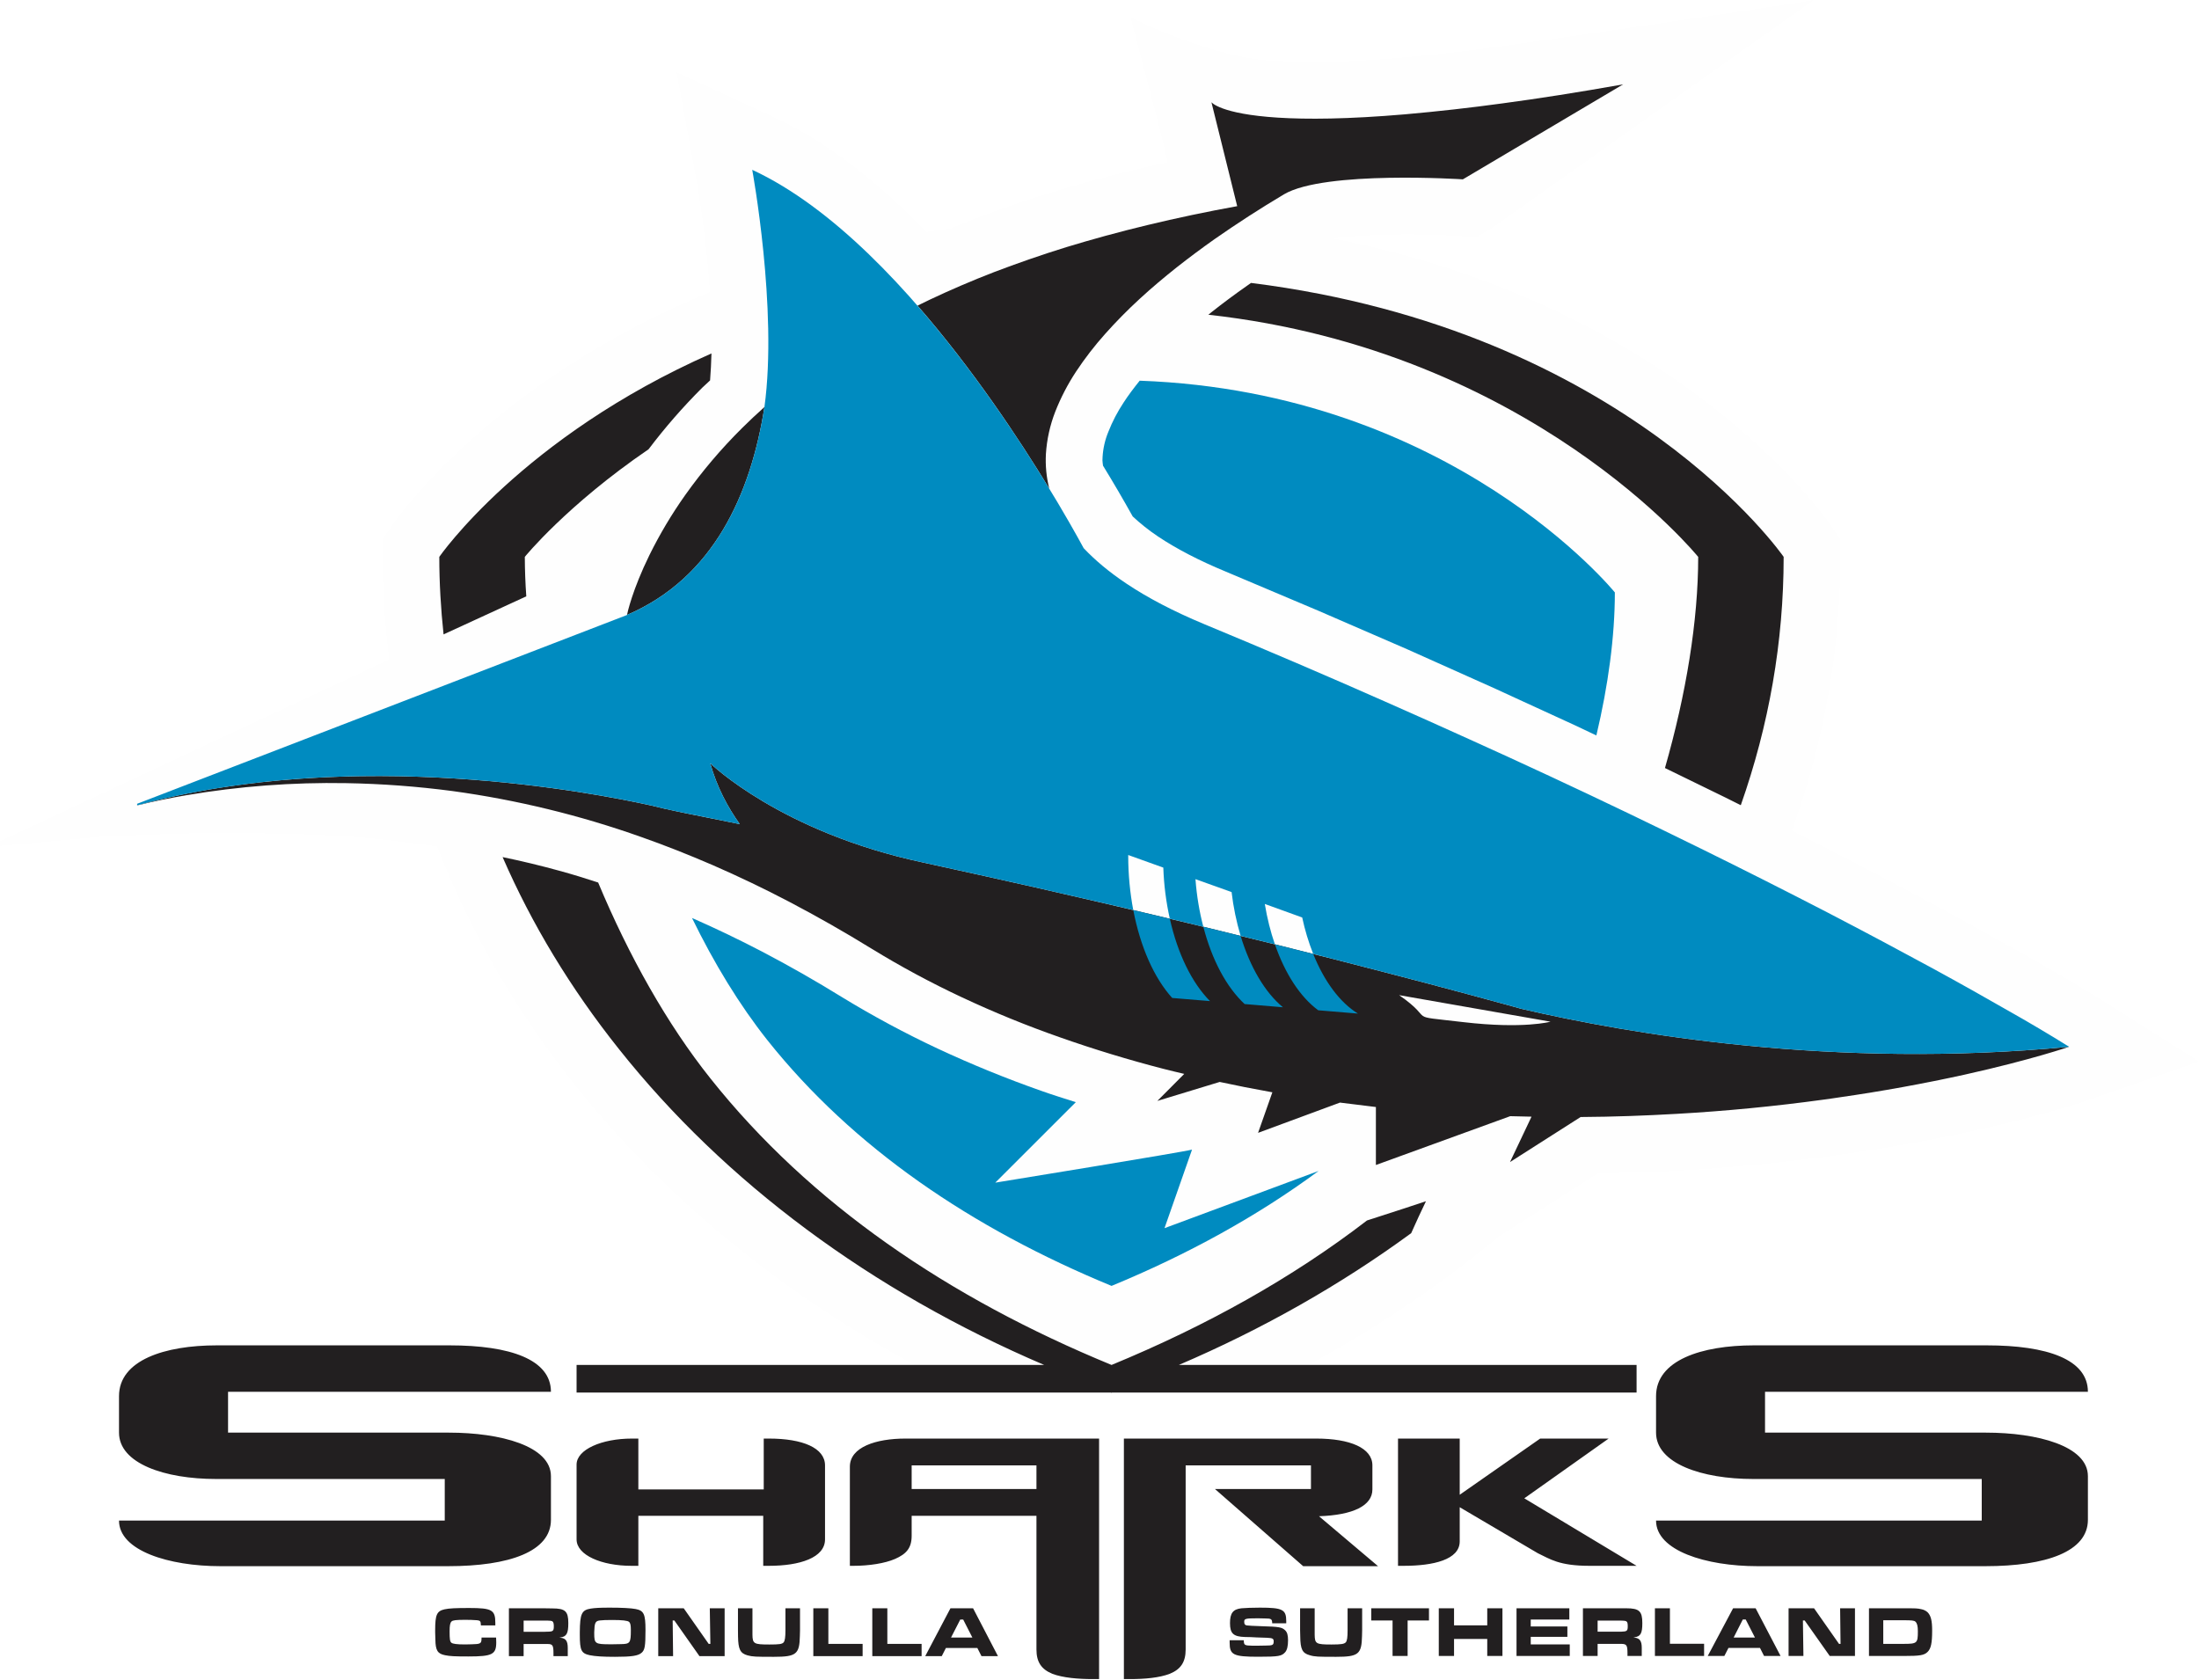
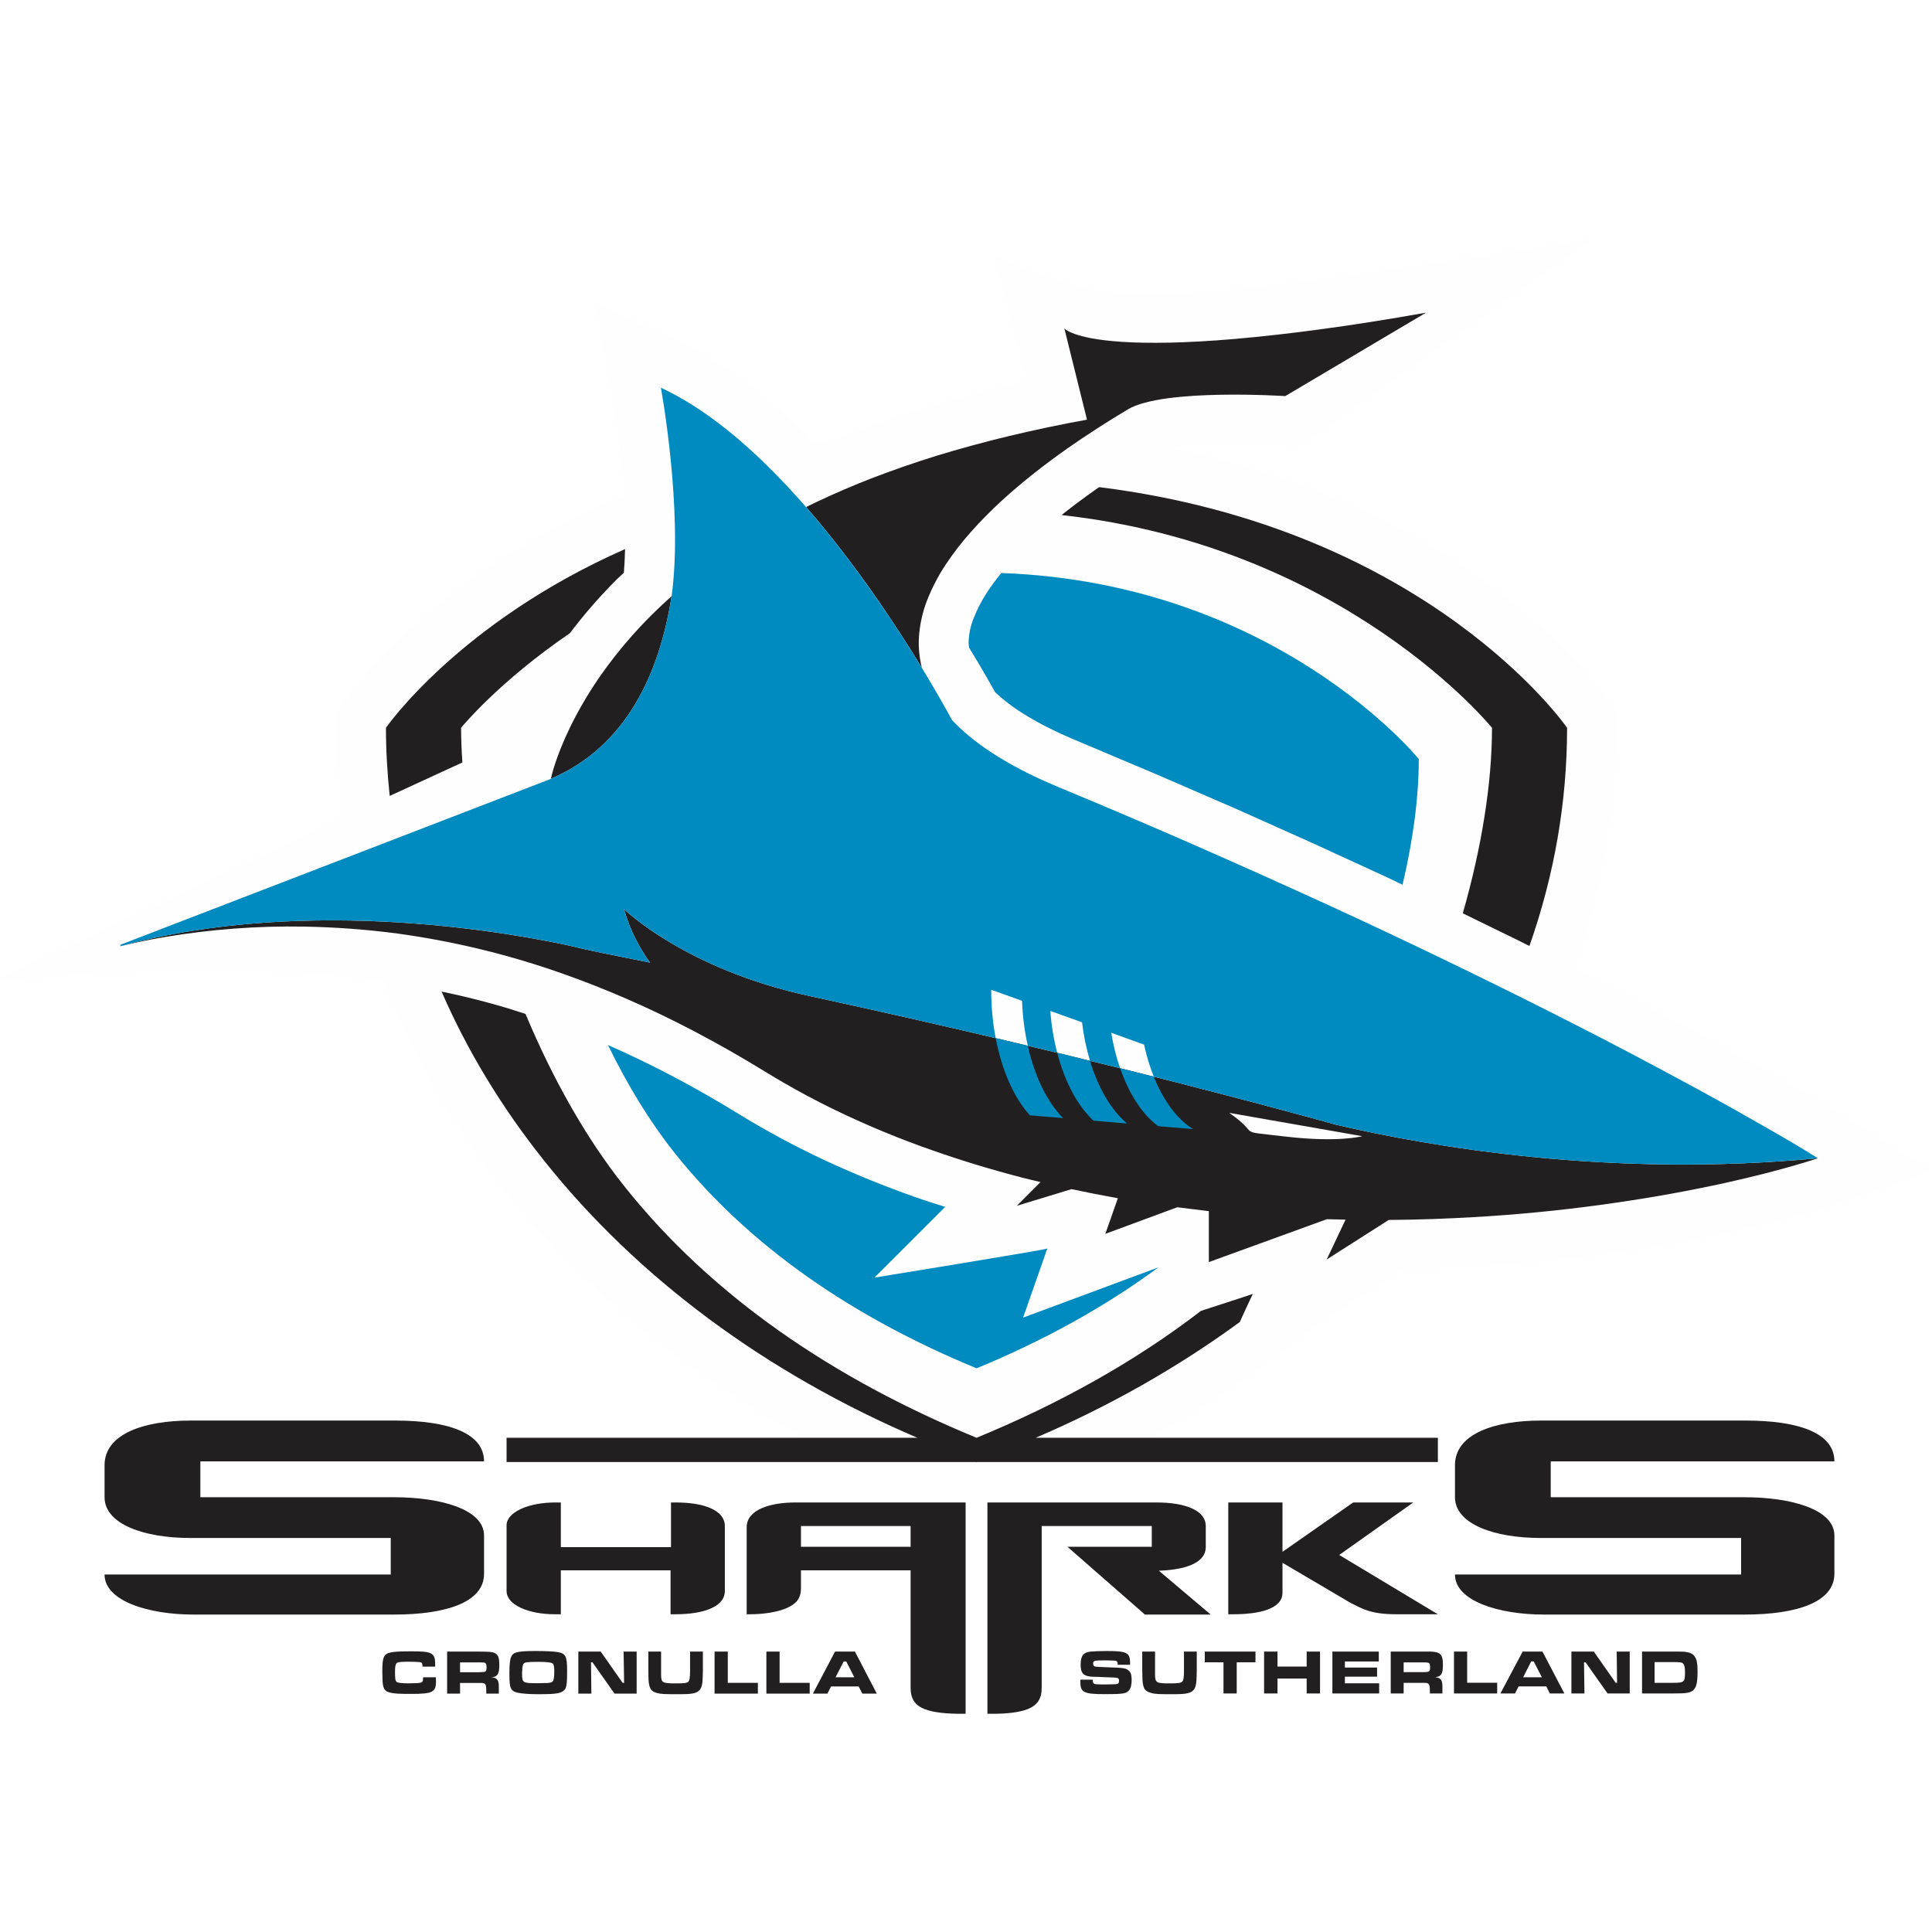
- <svg xmlns="http://www.w3.org/2000/svg" clip-rule="evenodd" fill-rule="evenodd" stroke-linejoin="round" stroke-miterlimit="1.414" viewBox="0.0 12.35 100.0 76.36" width="361.865" height="276.346">
+ <svg xmlns="http://www.w3.org/2000/svg" clip-rule="evenodd" fill-rule="evenodd" stroke-linejoin="round" stroke-miterlimit="1.414" viewBox="0 0 100 100">
  <path d="m59.492 74.419h-17.9c-6.142-3.335-11.413-7.66-15.468-12.759-2.697-3.389-4.784-7.029-6.246-10.823-1.388-.191-2.79-.372-4.179-.459-2.309-.149-4.181-.143-6.366-.143-1.176 0-3.883.13-4.364.13-.026 0-4.969.45-4.969.45v-.21s9.995-4.682 17.703-8.266a36.627 36.627 0 0 1 -.302-4.669v-.803l.455-.662c.261-.383 4.65-6.562 14.429-10.575a49.525 49.525 0 0 0 -.615-5.093l-.902-4.908 4.527 2.099c2.22 1.032 4.513 2.774 6.838 5.169.37-.061.739-.115 1.111-.162.342-.147.691-.284 1.042-.424a58.122 58.122 0 0 1 3.446-1.188 63.305 63.305 0 0 1 3.829-1.045c.503-.121 1.026-.235 1.548-.35-.255-1.048-.522-2.112-.522-2.112l-1.173-4.481s3.899 1.987 6.855 1.987l.36.022c1.353.058 3.048 0 5.042-.168a87.114 87.114 0 0 0 4.294-.481c1.684-.23 12.612-1.813 14.511-2.147l-14.636 10.374-.685.405-.796-.048c-2.083-.137-4.402-.08-5.733.114 15.562 3.067 22.28 12.534 22.608 13.012l.455.662v.803c0 4.242-.748 8.431-2.201 12.447l.032.019 2.806 1.437c1.653.857 3.252 1.71 4.756 2.529l3.503 1.949-.019-.006.019.013c1.905 1.085 2.848 1.678 2.889 1.707l4.526 2.854-5.055 1.761c-.069.025-1.882.656-5.054 1.357a79.375 79.375 0 0 1 -5.829 1.064c-1.956.282-.79.108-.796.114a91.39 91.39 0 0 1 -6.89.666c-1.233.067-2.481.105-3.72.127-.354.22-2.357 1.501-4.491 2.867a53.24 53.24 0 0 1 -8.673 5.844z" fill="#fefefe" />
  <path d="m41.177 77.767h8.804v10.938h-.277c-.666 0-1.37-.057-1.851-.242-.496-.204-.72-.532-.72-1.105v-6.077h-5.675v.907c0 .557-.242.828-.758 1.054-.462.201-1.185.312-1.886.312h-.166v-4.509c0-.889 1.182-1.278 2.529-1.278zm10.205 10.938h-.273v-10.938h8.746c1.535 0 2.555.427 2.555 1.22v1.093c0 .738-.874 1.166-2.428 1.219l2.685 2.271h-3.405l-4.013-3.51h4.367v-1.073h-5.698v8.371c0 .573-.223.901-.72 1.105-.481.185-1.144.242-1.816.242zm-24.512-3.207c.197-.029.392-.042.86-.042.541 0 .968.022 1.178.063.37.071.446.227.446.953 0 .743-.032.904-.172 1.032-.159.143-.452.188-1.217.188-.541 0-.891-.022-1.146-.073-.386-.083-.452-.22-.452-.927v-.115c.006-.85.085-1.013.503-1.079zm7.348-.013v1.204c.006.41.067.443.768.443.445 0 .579-.017.649-.096.058-.064.083-.233.083-.551v-1h.663v1l-.007.261c-.016.825-.162.946-1.178.946-.828 0-.969-.003-1.204-.067-.331-.092-.421-.277-.43-.863l-.003-.277v-1zm25.567 0v1.198c.006.416.06.449.764.449.446 0 .577-.023.65-.099.061-.067.083-.23.083-.548v-1h.662v1l-.006.261c-.016.825-.162.946-1.175.946-.832 0-.972-.003-1.204-.073-.335-.092-.424-.271-.43-.857l-.007-.277v-1zm-2.606.456c-.554 0-.598.018-.598.162 0 .105.035.152.127.162.099.013.242.019.666.035.796.022.92.048 1.06.179.102.092.14.226.14.461 0 .268-.044.446-.133.545-.159.175-.287.204-1.223.204-1.144 0-1.3-.089-1.3-.65v-.101h.644c.003.222.028.242.382.248h.28l.338-.006c.312 0 .359-.023.359-.191 0-.125-.05-.151-.305-.163a15.005 15.005 0 0 1 -.474-.016 8.307 8.307 0 0 0 -.523-.019c-.529-.016-.685-.156-.685-.631 0-.455.14-.634.522-.675.195-.016.481-.029.838-.029 1.032 0 1.198.086 1.198.612v.101h-.638c-.006-.197-.034-.222-.343-.222l-.293-.006zm-34.654.324h-.656c-.003-.016-.003-.028-.003-.041-.003-.15-.035-.179-.162-.195a6.786 6.786 0 0 0 -.552-.019c-.426 0-.557.019-.618.074-.067.067-.088.187-.088.452 0 .347.015.465.082.516.064.051.246.077.621.077.003 0 .109-.004.313-.007.356-.007.42-.035.432-.191l.004-.077v-.038h.662c.007.102.007.138.007.217 0 .551-.182.643-1.271.643-.618 0-.841-.012-1.058-.057-.34-.067-.433-.22-.439-.71l-.01-.332v-.086c0-.71.074-.878.421-.958.22-.048.512-.061 1.131-.061 1.031 0 1.184.089 1.184.679zm1.287 1.395h-.669v-2.175h1.593l.382.006c.586 0 .726.128.726.669 0 .465-.077.609-.35.65l-.058.01.058.006c.232.022.325.149.325.458v.376h-.65v-.124c0-.376-.038-.427-.28-.427h-1.077zm21.57 0h-.749l-.188-.369h-1.43l-.188.369h-.751l1.146-2.175h1.029zm-7.712-.557h1.558v.557h-2.242v-2.175h.684zm-7.061.557h-.675v-2.175h1.159l1.134 1.618h.077l-.026-1.618h.675v2.175h-1.146l-1.141-1.621h-.076zm9.743-.557h1.558v.557h-2.242v-2.175h.684zm32.3.551h-.668v-2.169h1.975c.586 0 .726.134.726.672 0 .468-.077.605-.351.646l-.057.013.057.004c.233.025.325.155.325.458v.376h-.649v-.118c0-.376-.039-.427-.284-.433h-1.074zm8.32 0h-.751l-.185-.366h-1.433l-.188.366h-.755l1.153-2.169h1.025zm5.587 0h-1.567v-2.169h1.567c.586 0 .621 0 .812.041.105.02.203.067.284.137.152.156.21.376.21.835 0 .576-.054.815-.204.968-.159.159-.353.188-1.102.188zm-10.619-.555h1.554v.555h-2.236v-2.169h.682zm-10.957-1.06h-.971v1.615h-.685v-1.615h-.968v-.554h2.624zm17.028 1.615h-.675v-2.169h1.159l1.134 1.618h.07l-.019-1.618h.675v2.169h-1.147l-1.14-1.615h-.08zm-15.888 0h-.694v-2.169h.694v.777h1.51v-.777h.691v2.169h-.691v-.774h-1.51zm5.243-1.656h-1.755v.315h1.666v.472h-1.666v.343h1.774v.526h-2.421v-2.169h2.402zm-44.343.627c0 .468.038.497.726.497h.102l.376-.007c.426-.006.461-.051.461-.636 0-.23-.019-.322-.083-.376-.06-.058-.315-.086-.757-.086-.258 0-.465.006-.577.022-.201.026-.236.112-.248.532zm59.536-.596h-.917v1.074h.923c.618 0 .65-.029.65-.57 0-.239-.032-.364-.108-.437-.057-.057-.169-.067-.548-.067zm-42.757-.031h-.134l-.42.818h.971zm35.584-.004h-.131l-.417.822h.969zm-54.657.051h-.917v.51h.917l.153-.006c.268 0 .303-.032.303-.249 0-.105-.016-.172-.048-.207-.038-.042-.098-.048-.408-.048zm48.841 0h-.918v.504h1.071c.264-.007.299-.035.299-.249 0-.105-.012-.178-.045-.206-.041-.042-.101-.049-.407-.049zm16.716-2.475h-10.368c-2.335 0-4.609-.703-4.609-2.073h14.811v-1.892h-10.396c-2.335 0-4.415-.704-4.415-2.108v-1.66c0-1.637 2.08-2.309 4.447-2.309h10.587c2.752 0 4.605.637 4.605 2.112h-14.683v1.857h10.046c2.338 0 4.637.605 4.637 1.98v1.985c0 1.44-1.885 2.108-4.662 2.108zm-69.901 0h-10.365c-2.338 0-4.608-.703-4.608-2.073h14.813v-1.892h-10.402c-2.331 0-4.411-.704-4.411-2.108v-1.66c0-1.637 2.08-2.309 4.449-2.309h10.587c2.752 0 4.606.643 4.606 2.112h-14.683v1.857h10.046c2.337 0 4.637.605 4.637 1.981v1.984c0 1.44-1.886 2.108-4.669 2.108zm43.445-.016h-.255v-5.787h2.806v2.555l3.66-2.555h3.112l-3.835 2.717 5.106 3.07h-2.144c-1.385 0-1.793-.311-2.347-.573l-3.552-2.092v1.554c0 .834-1.201 1.111-2.551 1.111zm-34.801 0h-.312c-1.35 0-2.497-.48-2.497-1.203v-3.399c0-.688 1.147-1.185 2.517-1.185h.292v2.313h5.702v-2.313h.236c1.535 0 2.551.427 2.551 1.22v3.364c0 .834-1.144 1.203-2.551 1.203h-.259v-2.273h-5.679zm18.104-4.567h-5.675v1.073h5.675zm.351-4.568c-7.858-3.36-14.515-8.296-19.34-14.368-2.198-2.758-3.963-5.681-5.288-8.727.867.179 1.727.386 2.58.621.587.16 1.176.341 1.765.535 1.389 3.323 3.134 6.438 5.109 8.913 4.532 5.701 10.823 9.976 18.238 13.026 4.287-1.767 8.199-3.942 11.616-6.57 1.284-.414 2.469-.799 2.682-.876-.226.474-.456.962-.672 1.453-3.189 2.335-6.735 4.353-10.566 5.993h20.816v1.256h-23.856l-.021.01-.021-.01h-24.306v-1.256zm21.684-16.199-.57-.159c-1.159-.315-2.386-.65-3.679-.99-1.277-.338-2.618-.682-4.013-1.042l-2.93-.739c-.421-.099-3.256-.8-3.256-.8l-3.184-.757c-.402-.096-2.765-.647-4.434-1.026-1.65-.373-3.351-.749-5.096-1.131-6.498-1.376-9.709-4.52-9.709-4.52.306 1.083.796 2 1.344 2.768-.796-.162-1.599-.324-2.417-.487-.175-.039-.347-.073-.519-.108-.141-.029-.414-.093-.414-.093l-.058-.009c-.2-.048-.401-.093-.595-.144-2.724-.605-13.527-2.691-23.402-.015v.006a30.66 30.66 0 0 1 2.243-.465 39.26 39.26 0 0 1 7.262-.548 42.32 42.32 0 0 1 4.838.36c2.924.401 5.8 1.101 8.581 2.089 1.054.37 2.134.797 3.249 1.278a53.735 53.735 0 0 1 3.475 1.665 62.688 62.688 0 0 1 3.749 2.134 41.59 41.59 0 0 0 4.112 2.214 47.253 47.253 0 0 0 4.465 1.822 57.245 57.245 0 0 0 4.708 1.433c.312.08.624.153.936.227l-1.223 1.229 2.835-.863c.764.166 1.529.315 2.293.452.038.006.07.013.102.019l-.65 1.844 3.724-1.376c.544.07 1.092.137 1.634.201v2.637l6.108-2.22c.326.009.647.016.969.022l-.978 2.064 3.211-2.048c1.5-.009 2.956-.063 4.354-.143a84.222 84.222 0 0 0 6.689-.647c.261-.038.522-.07.77-.111a78.064 78.064 0 0 0 5.638-1.023c3.064-.681 4.765-1.27 4.765-1.27-10.708 1.022-19.996-.58-24.927-1.73zm-2.63.608c-2.743-.321-1.173-.019-2.912-1.226l6.883 1.207s-1.219.341-3.971.019zm10.686-21.158c-.009-.011-7.599-9.385-22.274-11.011l.166-.134c.5-.395 1.038-.796 1.599-1.188l.175-.124c17.107 2.143 24.222 12.457 24.222 12.457 0 3.866-.668 7.651-1.949 11.294l-.707-.353-2.742-1.338c.962-3.357 1.512-6.695 1.512-9.603zm-53.358 0s1.902-2.348 5.628-4.893a26.715 26.715 0 0 1 2.44-2.799l.357-.332c.032-.401.051-.812.063-1.226-8.612 3.8-12.377 9.25-12.377 9.25 0 1.181.07 2.363.194 3.526 1.443-.666 2.73-1.258 3.762-1.73a26.919 26.919 0 0 1 -.067-1.796zm10.897-6.813c-.357.318-.695.637-1.013.952a23.253 23.253 0 0 0 -2.593 3.055 20.144 20.144 0 0 0 -1.624 2.726c-.775 1.58-1 2.622-1.02 2.72 3.934-1.682 5.628-5.494 6.25-9.453zm12.953 3.707a5.243 5.243 0 0 1 -.153-1.573 6.435 6.435 0 0 1 .424-1.921c.252-.641.57-1.253.949-1.828.4-.604.843-1.177 1.326-1.717a22.274 22.274 0 0 1 1.563-1.586c.542-.5 1.112-.978 1.688-1.436.56-.44 1.132-.867 1.714-1.278a51.955 51.955 0 0 1 3.163-2.042c1.847-1.092 8.134-.681 8.134-.681l7.288-4.319c-2.023.36-3.854.647-5.497.866a92.598 92.598 0 0 1 -4.427.497c-2.606.223-4.466.233-5.779.15-2.618-.166-3.019-.701-3.019-.701l1.172 4.727a72.479 72.479 0 0 0 -4.096.863c-1.299.312-2.523.65-3.673 1-1.162.36-2.251.742-3.283 1.134-1.039.401-2.01.822-2.921 1.252-.195.092-.376.184-.564.274 2.516 2.889 4.619 6.067 5.991 8.319z" fill="#221f20" />
  <path d="m52.956 68.199s.713-2.042 1.252-3.573c-.341.104-8.948 1.503-8.948 1.503s1.593-1.589 3.663-3.66c-.525-.168-1.057-.331-1.566-.513a51.535 51.535 0 0 1 -4.708-1.92 45.03 45.03 0 0 1 -4.367-2.348 58.54 58.54 0 0 0 -3.596-2.051 53.334 53.334 0 0 0 -3.217-1.545c1 2.055 2.16 3.959 3.427 5.555 3.893 4.893 9.288 8.552 15.652 11.177 3.449-1.424 6.615-3.16 9.415-5.227zm-22.672-19.062s-.452-.102-.646-.154c-2.679-.598-13.196-2.627-22.939-.134-.153.036-.307.077-.463.119v-.068l15.018-5.787 7.253-2.796.006-.007c3.934-1.682 5.629-5.494 6.25-9.453.611-4.459-.555-10.788-.555-10.788 7.358 3.414 13.958 15.148 15.072 17.206.519.548 1.16 1.089 1.95 1.615.958.64 2.127 1.255 3.532 1.84 1.424.59 2.819 1.179 4.176 1.759 1.382.589 2.723 1.178 4.032 1.755 1.331.586 2.621 1.165 3.873 1.733a333.385 333.385 0 0 1 7.195 3.35c1.141.548 2.233 1.083 3.281 1.596 1.949.959 3.889 1.938 5.819 2.936 1.784.928 3.351 1.765 4.711 2.504 1.379.752 2.529 1.402 3.453 1.933a75.302 75.302 0 0 1 2.793 1.654c-10.708 1.022-19.996-.58-24.927-1.73l-.57-.159c-1.159-.315-2.386-.65-3.679-.991-1.277-.337-2.618-.681-4.013-1.041l-1.188-.303c.503 1.252 1.214 2.21 2.035 2.714l-1.806-.15c-.818-.602-1.506-1.659-1.971-3 .592.15 1.166.293 1.742.436a10.39 10.39 0 0 1 -.5-1.656l-1.701-.615c.108.653.264 1.274.459 1.835l-1.558-.382a11.803 11.803 0 0 1 -.411-1.994l-1.643-.587c.057.765.181 1.491.357 2.163l-.058-.009c-.204-.054-.407-.099-.618-.153l-.847-.201a12.549 12.549 0 0 1 -.296-2.325l-1.596-.573v.035c0 .863.083 1.691.229 2.468l-1.041-.245-1.66-.382c-.178-.042-.36-.083-.547-.124-.392-.093-.791-.185-1.185-.274-1.65-.373-3.351-.749-5.096-1.131-6.498-1.376-9.709-4.52-9.709-4.52.306 1.083.797 2 1.344 2.768-.006-.003-.019-.003-.025-.003-.79-.162-1.586-.325-2.392-.484-.175-.039-.347-.073-.52-.108-.14-.029-.28-.064-.42-.092zm26.316 8.87 1.742.146c-.819-.678-1.494-1.825-1.924-3.245-.564-.141-1.124-.277-1.697-.418.395 1.52 1.057 2.752 1.879 3.517zm-1.574-.134c-.825-.831-1.471-2.153-1.828-3.746 0 0-1.516-.363-1.662-.394.321 1.678.949 3.089 1.77 3.997zm-3.198-28.214c-.273.338-.522.669-.732.994a7.135 7.135 0 0 0 -.695 1.334 3.53 3.53 0 0 0 -.261 1.141c-.006.054-.006.102-.006.153 0 .082.019.159.026.242.466.76.916 1.53 1.35 2.309.334.309.707.615 1.15.911.844.564 1.882 1.102 3.092 1.602l4.198 1.774 4.062 1.762 3.898 1.745 3.724 1.71.961.456c.542-2.281.841-4.511.841-6.504 0 0-7.377-9.116-21.608-9.629z" fill="#008bc0" />
</svg>
